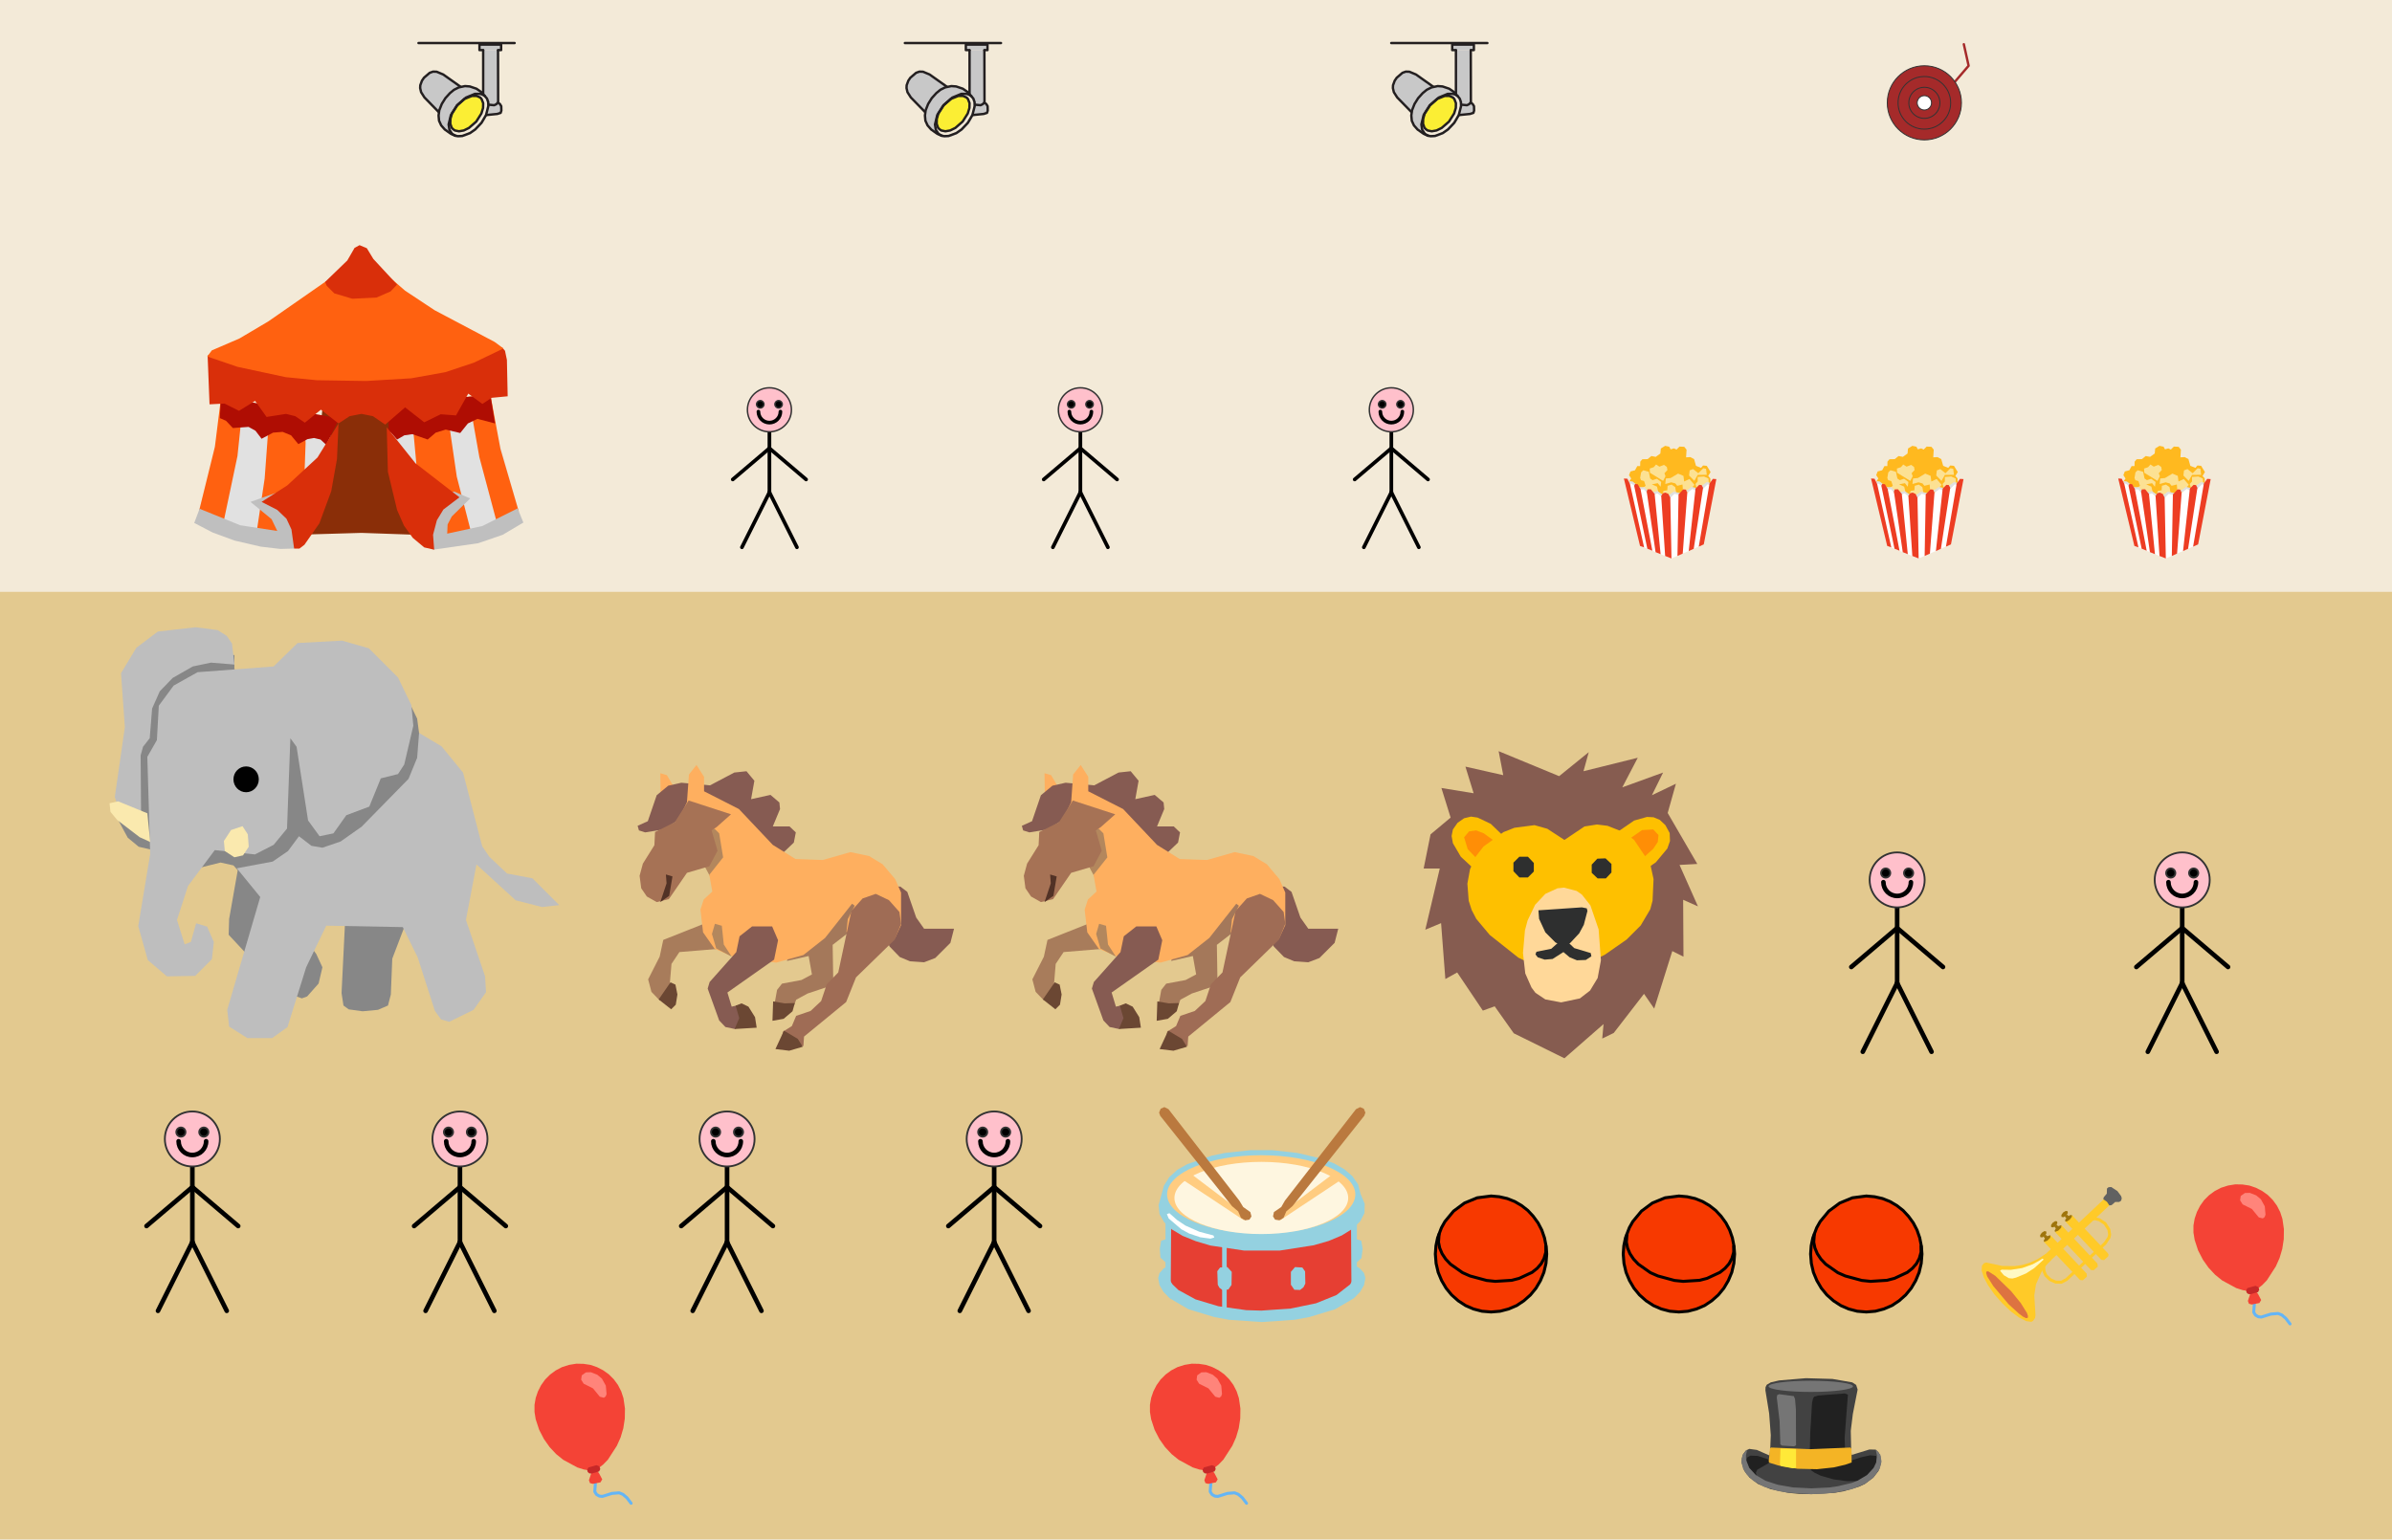
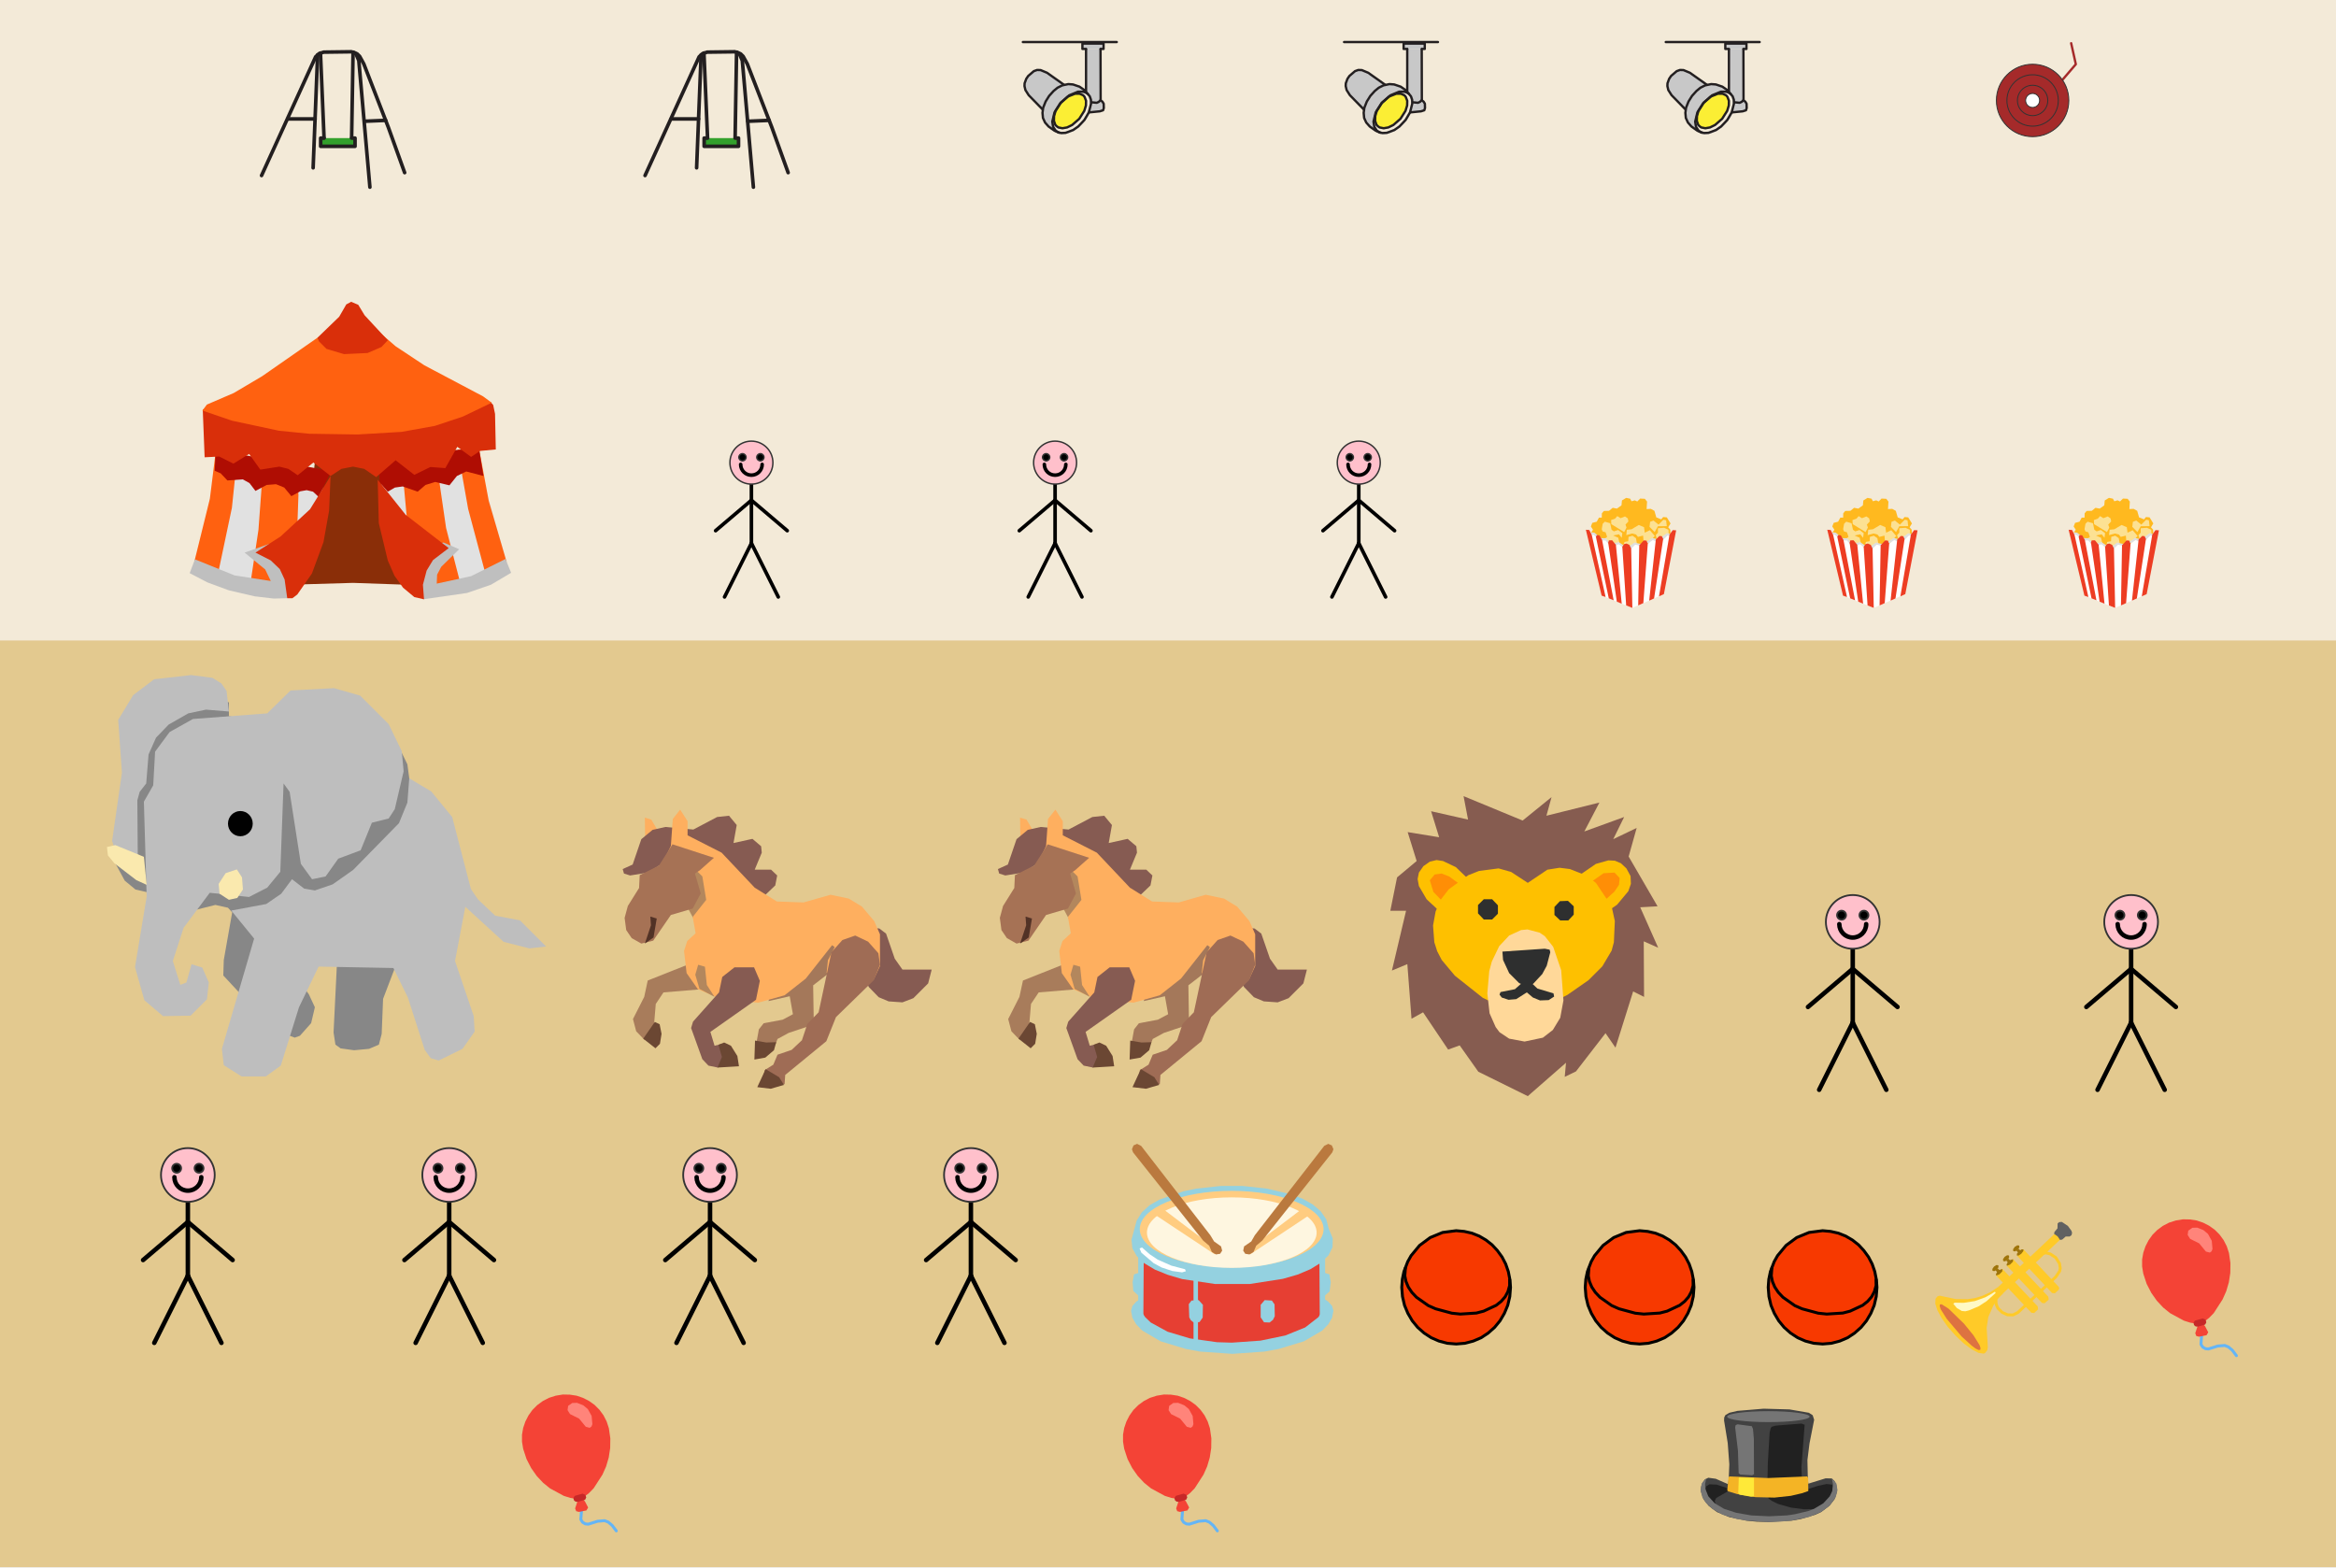
- <svg xmlns="http://www.w3.org/2000/svg" viewBox="0 0 480 309" width="480" height="309">
-   <rect width="480" height="309" fill="#f3ead8" />
-   <rect y="118.8" width="480" height="190.2" fill="#e3c98f" />
+ <svg xmlns="http://www.w3.org/2000/svg" viewBox="0 0 480 322" width="480" height="322">
+   <rect width="480" height="322" fill="#f3ead8" />
+   <rect y="131.6" width="480" height="190.4" fill="#e3c98f" />
  <defs>
+     <symbol id="o-swing" viewBox="0 0 100 100">
+       <polygon points="62.1,60.8 62.1,65.4 42.9,65.4 42.9,60.8" fill="#33A02C" />
+       <polyline points="9.9,81.7 40.1,15.4 42.1,13.6 44.6,12.8 60.1,12.6 62.6,13.8 64.2,17.5 70.4,88.2" fill="none" stroke="#231F20" stroke-width="2" stroke-linecap="round" stroke-linejoin="round" />
+       <polyline points="61.6,13 63.3,13.8 64.7,15.2 67,19.4 80.7,54.8 89.8,80.1" fill="none" stroke="#231F20" stroke-width="2" stroke-linecap="round" stroke-linejoin="round" />
+       <polyline points="67.3,51.4 79.2,50.9" fill="none" stroke="#231F20" stroke-width="2" stroke-linecap="round" stroke-linejoin="round" />
+       <polyline points="41.2,14.3 38.7,77.4" fill="none" stroke="#231F20" stroke-width="2" stroke-linecap="round" stroke-linejoin="round" />
+       <polyline points="42.8,13.3 44.8,60.6" fill="none" stroke="#231F20" stroke-width="2" stroke-linecap="round" stroke-linejoin="round" />
+       <polyline points="61,12.8 60.2,60.4" fill="none" stroke="#231F20" stroke-width="2" stroke-linecap="round" stroke-linejoin="round" />
+       <polyline points="24.5,50.1 39.8,50.1" fill="none" stroke="#231F20" stroke-width="2" stroke-linecap="round" stroke-linejoin="round" />
+       <polyline points="60.2,60.8 62.1,60.8 62.1,65.4 42.9,65.4 42.9,60.8 44.8,60.8" fill="none" stroke="#231F20" stroke-width="2" stroke-linecap="round" stroke-linejoin="round" />
+     </symbol>
    <symbol id="o-spot_light" viewBox="0 0 100 100">
      <polygon points="79,16.9 60.9,16.9 60.9,12.3 79,12.3" fill="#C8C8C8" />
      <polygon points="76.2,60.9 78,62 79.1,63.8 79.2,67.5 78.6,69.4 75.8,70.3 66.4,71.2 67.8,67.4 68.3,62 67.2,57.5 63.6,53.2 64,53.2 64,16.9 76.4,16.9" fill="#C8C8C8" />
      <polygon points="61.6,56.6 63.5,59.5 63.9,65.3 61.4,72.2 58.2,76.7 54.2,80.6 47.8,84.1 42,84.6 38.9,83.1 36.9,80.3 36.6,74.4 39.1,67.6 42.3,63.1 46.3,59.2 52.7,55.7 58.5,55.2" fill="#FBEE34" />
      <polyline points="42.2,63 49.6,56.6 54.7,54.2 59.5,53.3 63.6,54.2 65.4,55.3 67.2,57.5 68.3,62 67.8,67.4 66.4,71.2 64.3,75.3 61.3,79.3 57.3,83.3 53,86.3 48.7,88.2 44.6,89 40.9,88.6 38.4,87.2 36.8,85.5 35.3,81.5 35.4,76.6 37,71.2 42.2,63" fill="none" stroke="#C8C8C8" stroke-width="2" stroke-linecap="round" stroke-linejoin="round" />
      <polygon points="42.2,63 37,71.2 35.1,79.1 35.8,83.6 36.8,85.5 38.6,87.4 40.9,88.6 37,86.9 31.9,83.3 28.9,79.9 27.1,76 26.7,71.6 27.3,67.2 29.4,61.9 32.4,57.1 36.2,52.9 39.6,50.1 43.6,48.1 48.8,47 52.8,47.3 58.4,49.2 62.3,51.9 65.4,55.3 61.7,53.5 59.5,53.3 54.7,54.2 47,58.4" fill="#C8C8C8" />
      <polygon points="45,47.5 39.6,50.1 34.2,55 29.4,61.9 27,68.6 14.1,55.4 12.1,52.1 11.3,48.7 12.2,43.8 15.5,38.8 19.3,35.9 23.6,34.8 26.5,35.3 29.9,36.8" fill="#C8C8C8" />
      <polyline points="66.4,71.2 62.6,77.7 57.3,83.3 53,86.3 46.6,88.7 42.7,88.9 40.3,88.3 38.1,87 35.8,83.6 35.1,79.1 37,71.2 42.2,63 49.6,56.6 57.1,53.5 61.7,53.5 63.6,54.2 65.4,55.3 67.2,57.5 68.2,60.4 68.3,63.7 66.4,71.2" fill="none" stroke="#231F20" stroke-width="2" stroke-linecap="round" stroke-linejoin="round" />
      <polyline points="58.2,76.7 52.1,82 47.8,84.1 43.8,84.8 40.3,84.1 38.9,83.1 37.7,81.9 36.5,78.5 36.6,74.4 37.9,69.9 42.3,63.1 48.4,57.7 54.7,55.2 58.5,55.2 61.6,56.6 62.7,57.9 64,61.3 63.9,65.3 62.5,69.9 58.2,76.7" fill="none" stroke="#231F20" stroke-width="2" stroke-linecap="round" stroke-linejoin="round" />
      <polyline points="45,47.5 30.6,37.3 25.1,35 22.1,34.9 19.3,35.9 14.5,40 12.8,42.5 11.4,46.3 11.3,48.7 12.1,52.1 14.9,56.5 26.7,68.6" fill="none" stroke="#231F20" stroke-width="2" stroke-linecap="round" stroke-linejoin="round" />
      <polyline points="65.4,55.3 62.3,51.9 58.4,49.2 52.8,47.3 48.8,47 43.6,48.1 39.6,50.1 36.2,52.9 32.4,57.1 29.4,61.9 27.3,67.2 26.7,71.6 27.1,76 28.9,79.9 31.9,83.3 37,86.9 40.9,88.6" fill="none" stroke="#231F20" stroke-width="2" stroke-linecap="round" stroke-linejoin="round" />
      <polyline points="76.4,17.2 76.5,60.4 75.1,62.1 73.2,63 69.1,62.6" fill="none" stroke="#231F20" stroke-width="2" stroke-linecap="round" stroke-linejoin="round" />
      <polyline points="76.6,61 78,62 79.1,63.8 79.2,67.5 78.6,69.4 75.8,70.3 66.8,71.2" fill="none" stroke="#231F20" stroke-width="2" stroke-linecap="round" stroke-linejoin="round" />
      <polyline points="64,17.2 64,53.2" fill="none" stroke="#231F20" stroke-width="2" stroke-linecap="round" stroke-linejoin="round" />
      <polyline points="64,16.9 60.9,16.9 60.9,12.3 79,12.3 79,16.9 76.4,16.9" fill="none" stroke="#231F20" stroke-width="2" stroke-linecap="round" stroke-linejoin="round" />
      <polyline points="9.9,11 90.3,11" fill="none" stroke="#231F20" stroke-width="2" stroke-linecap="round" stroke-linejoin="round" />
    </symbol>
    <symbol id="o-rope" viewBox="0 0 100 100">
      <polyline points="74,44 86,30 82,12" fill="none" stroke="brown" stroke-width="2" stroke-linecap="round" stroke-linejoin="round" />
      <ellipse cx="49" cy="61" rx="31" ry="31" fill="brown" stroke="#333" stroke-width="0.8" />
      <ellipse cx="49" cy="61" rx="22" ry="22" fill="brown" stroke="#333" stroke-width="0.8" />
      <ellipse cx="49" cy="61" rx="13" ry="13" fill="brown" stroke="#333" stroke-width="0.8" />
      <ellipse cx="49" cy="61" rx="6" ry="6" fill="white" stroke="#333" stroke-width="0.8" />
    </symbol>
    <symbol id="o-circus_tent" viewBox="0 0 100 100">
      <polygon points="62.3,56.9 40.9,56.1 37.1,92.8 50.7,92.4 65.1,92.9" fill="#8A2E08" />
      <polygon points="19.2,62 14,60.9 11.5,74.4 8.3,86.5 20.8,92.7 32.3,93.3 40.8,73.6 42.8,66.2" fill="#E1E1E1" />
      <polygon points="13.9,57.8 12.4,69.9 8.3,86.5 14.8,88.9 18.3,72.3 19.8,57.9" fill="#FF6110" />
      <polygon points="26.8,59.2 25.4,78.2 23.2,92.9 32.1,93.4 35.5,85.8 36.1,68.9 35.7,61.5" fill="#FF6110" />
      <polygon points="58.2,66.1 84.4,60.6 91.8,86.8 80,94 67.9,93.6" fill="#E1E1E1" />
      <polygon points="86.2,90.2 91.8,86.8 87,70.4 84.4,56.4 78.7,56.8 81.5,72.6" fill="#FF6110" />
      <polygon points="79.8,94 75.6,77.7 72.9,59.2 63.8,60.9 65.5,79.4 68.9,95.5" fill="#FF6110" />
      <polygon points="13.9,57.8 13.7,62.4 15.3,63.1 17.1,65 21.2,64.7 23,65.7 24.6,67.8 27.6,66.2 30.1,66 32.3,66.9 34.2,69.2 36.6,67.9 38.3,67.6 40,68 41.5,69.4 44.9,62.5 19.4,57.8" fill="#AF0D03" />
      <polygon points="7,89.8 8.4,86.1 19,90.4 28.7,91.9 27.2,88.8 21.7,84.3 28.2,82 35.5,90.7 33.1,96.5 29.5,96.6 24.4,96 17.5,94.4 11.8,92.3" fill="#BFBFBF" />
      <polygon points="57.7,61.2 57.8,65.5 60,68 61.9,66.9 64,66.6 68,68 70.1,66.2 72.7,65.4 76.5,66.3 78.5,63.8 81,62.6 85.6,63.8 84.4,56.4 62,58" fill="#AF0D03" />
      <polygon points="91.5,86 93,89.7 87.6,92.9 81.2,95.1 69.4,96.8 67.1,84 74.9,81.6 79.1,83.4 74.3,88.1 73.2,90.2 73.1,92.6 82.3,90.6" fill="#BFBFBF" />
      <polygon points="24.6,84.3 28.7,86.4 31.1,88.7 32.4,91.5 33.1,96.5 34.5,96.5 35.8,95.5 39.7,89.9 42.8,81.5 44.3,73.1 44.7,63.8 39.2,72.7 31.3,80" fill="#D92F0A" />
      <polygon points="69.7,96.8 67.1,96.2 64.1,93.7 61.8,90.5 60,86.4 57.6,76.4 57.3,64.8 64.8,74.2 76.3,83.1 72.1,86.3 70.4,89.1 69.4,92.9" fill="#D92F0A" />
      <polygon points="16.9,44.4 11.9,45.3 10.5,46.1 11,58.8 14.9,58.6 18.7,60.5 22.9,57.9 25.9,62.1 31,61.3 33.4,61.9 35.9,63.6 40.1,60.2 44.7,63.8 47.6,61.9 50.7,61.3 53.7,61.9 56.9,64.1 62.1,59.6 67.1,63.5 71.4,61.4 75.4,61.7 78.6,56 82.3,58.7 84.7,57.1 88.9,56.7 88.7,47.2 88.2,44.8 87.5,44 82.7,42.8" fill="#D92F0A" />
      <polygon points="50.3,22.8 41.2,26.8 26.4,37.1 18.8,41.6 11.6,44.7 10.4,46.3 18.3,49 30.9,51.7 39,52.5 51.9,52.7 63.7,52 72.6,50.4 80.1,47.9 87.8,44.2 85.5,42.5 69.8,34.2 62.1,29.1 56.9,24.6" fill="#FF6110" />
      <polygon points="50.2,17.2 48.9,17.9 47,21.2 41.2,26.8 41.6,27.8 43.6,29.8 48.3,31.2 54.6,30.9 58.3,29.3 60,27.5 53.8,20.8 52.1,18" fill="#D92F0A" />
    </symbol>
    <symbol id="o-person" viewBox="0 0 100 100">
      <polyline points="50,29 50,62" fill="none" stroke="black" stroke-width="2" stroke-linecap="round" stroke-linejoin="round" />
      <polyline points="50,38 30,55" fill="none" stroke="black" stroke-width="2" stroke-linecap="round" stroke-linejoin="round" />
      <polyline points="50,38 70,55" fill="none" stroke="black" stroke-width="2" stroke-linecap="round" stroke-linejoin="round" />
      <polyline points="50,62 35,92" fill="none" stroke="black" stroke-width="2" stroke-linecap="round" stroke-linejoin="round" />
      <polyline points="50,62 65,92" fill="none" stroke="black" stroke-width="2" stroke-linecap="round" stroke-linejoin="round" />
      <ellipse cx="50" cy="17" rx="12" ry="12" fill="pink" stroke="#333" stroke-width="0.8" />
      <ellipse cx="45" cy="14" rx="2" ry="2" fill="black" stroke="#333" stroke-width="0.8" />
      <ellipse cx="55" cy="14" rx="2" ry="2" fill="black" stroke="#333" stroke-width="0.8" />
      <path d="M44 18 A6 6 0 0 0 56 18" fill="none" stroke="black" stroke-width="2" stroke-linecap="round" stroke-linejoin="round" />
    </symbol>
    <symbol id="o-popcorn" viewBox="0 0 100 100">
      <polygon points="17.8,34 15.3,33 17.2,30.2 15.4,27.4 16.6,24.3 20.4,23.3 22.3,19.8 24.7,19.8 24.8,16.1 26.5,14.1 30.9,14 34.1,11.4 37.7,12.1 41.6,9.3 42,5.1 45.6,2.9 49,3.6 50.2,5.8 53,5 55.1,6 57.6,3.5 61.6,3.7 63.5,6.1 63.1,12.5 66.7,12.3 69.8,14 71.4,19.6 75.6,21.3 77.3,19.3 80.4,19.6 83.6,24.8 81.6,28.1 83.4,30.1 83.5,34 62.7,46.5 36.9,48.4" fill="#FFB91F" />
      <polygon points="27.2,37.9 29.3,36.3 28,32.4 25.4,31.6 24.7,29.7 25.5,25.1 27.3,23.3 31.9,24.6 33.1,30.2 35.1,31.6 38.7,30.4 42.3,33.1 41.8,37.1 39.4,34.1 34.5,35.1 38.8,37 40,42 32.6,43.9" fill="#FCE193" />
      <polygon points="36.1,20.7 32.7,21.9 32.9,25.4 43.9,32.2 45.9,28.3 45,25.8 47.5,23.1 47,20.5 44.6,18.8 40.8,20.3 38,18.5" fill="#FCE193" />
      <polygon points="45.7,34.8 46.2,30.2 50.2,29.8 56.4,26.1 60.9,28 61.5,32.7 65.9,30.6 70.1,35.5 64.6,41.8 60.5,40.4 60.1,35.2 55.7,36.3 54.1,34.3 50.7,33.4" fill="#FCE193" />
      <polygon points="47.4,40 47.6,36.3 51,35.3 54,37.4 54.8,41.9 49.1,46.6 43.4,43.1 44.2,40.6" fill="#FCE193" />
      <polygon points="71.8,37.9 70.9,34.8 72.8,32.7 72.8,28.9 78.1,28.5 81.8,30.2 82.1,33.9 77.6,38.8" fill="#FCE193" />
      <polygon points="70,32.2 72.8,27.2 80.4,27.1 79.8,22.1 77.5,21.6 73.3,25.8 69,22.3 66.1,23.4 65.6,27.7" fill="#FCE193" />
      <polygon points="49.5,47.9 41.1,44.3 29.9,41.9 19.8,37.3 14.7,33.8 16.1,32.4 18.4,32.7 24.2,37.4 28.2,37.4 30.9,40.5 36,41.6 39.2,40.7 43.1,43.4 48.9,43.9 52.7,41.2 57.7,42.3 63.3,40.4 67.9,37.2 73,38.5 80.4,33.2 84.5,34.1 77.2,40 64.5,41.4 57,43.7" fill="#DFDFDF" />
      <polygon points="84.2,36.4 81.2,35 76.9,39.2 70.9,40.2 68.5,39 63.6,42.4 57,43.8 53.4,43 49.8,46.5 42.4,45 39.2,42.6 36,43.6 30.5,42.3 27.9,39.4 23.7,39.4 17.6,34.6 15,34.3 27,87.4 50.8,97.1 74.4,86.8" fill="#FFFFFF" />
      <polygon points="16.2,34.8 14,30.4 11.1,30.2 24.6,86.6 28,87.8" fill="#ED3D23" />
      <polygon points="25,39 22.7,35 20.5,34.7 19.7,36.3 30.7,88.9 34.9,90.6" fill="#ED3D23" />
      <polygon points="36.8,43.1 33.6,39.2 30.9,39.3 30.2,41.1 37.6,91.8 41.8,93.5" fill="#ED3D23" />
      <polygon points="45.9,42 43.8,42.5 42.3,44.8 45.6,95 50.9,97.1 49.9,46.2 48.3,43.1" fill="#ED3D23" />
      <polygon points="64.1,42.2 63,39.5 60.7,39.3 56.8,43.5 55.9,95 60.3,93" fill="#ED3D23" />
      <polygon points="77.3,38 76.1,35.7 74.1,35.5 71,38.6 65.3,90.9 69.5,89" fill="#ED3D23" />
      <polygon points="85.5,30.5 82.7,34.4 73.7,87.2 77.9,85.3 88.4,30.7" fill="#ED3D23" />
    </symbol>
    <symbol id="o-elephant" viewBox="0 0 100 100">
      <polygon points="29.8,58.2 28,68.4 27.9,71.7 35.9,80.3 41.8,84.5 43.2,85 44.3,84.6 46.7,81.9 47.5,78.5 46.2,75.7 42.5,70.8 44.7,66.8 52.3,67.6 51.5,83.9 51.9,86.5 53,87.3 55.9,87.7 59.1,87.4 61.2,86.5 61.8,84.2 62.1,76.7 65,69.1 71.2,40.4 67.7,29.5 67.3,26.5 65.2,22.2 29.1,16.2 29.1,13.2 13.8,14.9 8.5,23.9 6.4,40.4 4.8,47.7 6.8,51.4 9.1,53.3 16,54.9 21.4,57.8 26.2,56.6 28.9,57.2" fill="#878787" />
      <polygon points="13.1,8.3 8.6,11.7 5.4,17 6.2,28.3 4.1,42.9 5,45.6 6.8,48 9.6,47.5 9.5,34.2 10,32.4 11.4,30.6 11.9,24.4 13.5,20.8 16.2,18 20.4,15.6 24.2,14.8 29.1,15.2 28.6,10.8 27.5,9.2 25.6,8 21,7.4" fill="#BEBEBE" />
      <polygon points="42.6,51.1 45.2,53.1 47.5,53.5 51.3,52.2 55.7,49.1 65.5,39.1 67.3,34.7 67.7,29.5 72.4,32.3 76.9,37.8 80.9,53.2 82.4,55.4 86.1,58.9 91.4,59.9 97,65.5 93.4,65.9 87.9,64.5 79.7,57 77.5,68.6 81.5,80.4 81.7,83.7 79.1,87.4 74,89.9 72.3,89.4 71,87.6 67.4,76.4 64.3,70.1 48.3,69.8 44.1,78.5 40.2,91 37,93.3 31.8,93.3 28,90.9 27.6,87.4 34.5,63.8 29.6,57.8 37.1,56.4 40.3,54.2" fill="#BEBEBE" />
      <polygon points="37.3,15.6 42.3,10.7 51.6,10.2 57.2,11.8 63.3,17.9 66.1,23.7 66.5,28 64.6,36.1 63.3,38.1 59.7,39 57.3,44.9 52.5,46.7 49.8,50.5 46.9,51.1 44.5,47.8 42.1,32.4 40.8,30.6 40.1,49.5 37.3,52.9 33.4,54.9 25,54 19.4,61.5 17.1,68.6 18.7,73.7 20,73.2 21.1,69.3 23.4,70 24.8,73.2 24.4,76.8 20.9,80.3 15,80.4 11,77 9,69.9 11.5,54.8 10.9,34.5 12.9,31 13.3,23.8 16.4,19.6 21.4,16.8" fill="#BEBEBE" />
      <ellipse cx="31.55" cy="39.2" rx="2.65" ry="2.7" fill="#010101" />
      <polygon points="26.9,52.1 28.4,49.8 30.8,49 31.9,50.7 32.1,53.3 30.9,55.1 29.1,55.5 27.1,54.2" fill="#FAE9AE" />
      <polygon points="3,44.2 3.2,46 4.6,47.7 9.3,51.3 11.5,52.3 10.9,46.3 4.8,43.8" fill="#FAE9AE" />
    </symbol>
    <symbol id="o-horse" viewBox="0 0 100 100">
      <polygon points="13.9,14.5 11.4,10.3 9.4,9.7 9.5,17.2" fill="#FEAF5F" />
      <polygon points="79.4,44 82.4,44.2 84.5,45.8 87.2,53.6 89.6,57 98.7,57 97.6,61.3 93,65.9 89.6,67.2 85.3,66.9 82.2,65.6 79.1,62.4 77.1,57.6" fill="#865B52" />
      <polygon points="45.7,34.9 50,30.8 50.6,27.7 48.7,25.9 43.6,25.9 45.8,20.6 45.6,18.6 42.9,16.3 37,17.6 38,12 35.6,9.1 31.9,9.5 24.5,13.4 15.8,12.6 11.8,13.5 8.3,16.4 5.6,24.3 2.5,25.7 2.9,27.1 4.8,27.7 10.4,26.8 14.3,24.3 17.7,18.8" fill="#865B52" />
      <polygon points="23.9,55 10.3,60.4 9.2,65.5 5.7,72.4 6.7,76.2 9.3,78.9 12.2,74.8 12.8,67.7 15.2,64.1 28.5,63" fill="#A87C5B" />
      <polygon points="68,46.5 48.9,63.1 47.9,66.8 54.5,65.3 55.5,70.9 52.3,72.6 46.4,73.7 44.9,75.6 44.1,80 50.1,80.2 50.7,78.6 54.2,76.7 62,74.1 61.8,61.9 67.1,57.8 72.4,48.4" fill="#A4785A" />
      <polygon points="22.6,37.5 24.8,41.6 35.3,33.3 25.7,25 21.5,32" fill="#B3875D" />
      <polygon points="24.3,40.6 25.2,45.7 22.6,48.1 21.6,51.2 22.4,58.1 25.9,63.1 33.2,66.2 44.7,67.3 52.9,65 59.5,59.8 67.7,49.4 68.5,50 66.4,54.1 66,57.9 67.1,60.7 69.6,62.9 73.9,63.7 76.9,63.1 80.8,59.8 82.6,55.9 82.6,46 80.8,41.9 77,37.4 72.9,34.9 67.2,33.7 58.8,36.1 50.5,35.8 43.6,31.5 33.3,20.6 22.7,15.2 22.7,10.8 20.4,7.2 18.1,10.1 17.5,18.5 14.4,25 17,26.3 25.9,26.6 27.3,28 28.5,35.3" fill="#FEAF5F" />
      <polygon points="32.5,64.1 24.4,73.2 23.8,75.2 27.3,84.9 29.2,86.9 32.1,87.5 34,86.5 35.8,82.9 33.2,80.2 31.1,80.7 29.8,76.4 44,66.4 45.2,60.5 43.4,56.3 37.3,56.3 33.5,59.3" fill="#865B52" />
      <polygon points="74.9,46.4 70.9,47.8 67.5,51.6 63.5,70.3 60,73.9 58.3,79 55.1,82 50.7,83.5 49.4,86.6 46.7,88.3 46.4,90.1 47.8,92 52.9,92.7 53.1,89.8 65.9,79.3 68.9,71.8 80.7,60.3 82.6,55.5 82.1,51.9 78.9,48.3" fill="#9F6C55" />
      <polygon points="26.5,26.1 25,27.1 26.8,33.3 24.3,38 17.5,40 12,48 8.3,48.9 5.3,47.2 3.6,44.7 3.1,40.9 4.1,37.2 7.6,31.6 7.8,27.6 13.8,24.6 18,18 30.9,22.2" fill="#A67255" />
      <polygon points="11.3,43.2 11.1,40.5 13.1,41.1 12.1,47 9.4,48.9" fill="#523226" />
      <polygon points="12.5,73.3 8.9,78.5 12.7,81.5 14.1,80.1 14.6,77 14,74" fill="#6B4733" />
      <polygon points="32.3,80.4 33.4,84.2 32,87.5 38.7,87.1 38.2,83.9 36.2,80.7 34.1,79.7" fill="#6B4733" />
      <polygon points="47.2,79.7 43.7,79.1 43.5,85 46.9,84.4 49.6,82.1 50.3,79.6" fill="#6B4733" />
      <polygon points="47,88 44.4,93.6 48.6,94.1 52.7,92.9 51.2,90.5" fill="#6B4733" />
      <polygon points="31.1,65.5 28.7,61.8 28.1,56.1 26,55.5 25.1,58.6 26.4,63" fill="#B3875D" />
    </symbol>
    <symbol id="o-lion" viewBox="0 0 100 100">
      <polygon points="48.9,10.6 57.9,3.3 56.3,9.1 72.8,5 68.1,14 80.5,9.5 77.1,16.4 84.4,12.9 81.9,21.8 90.9,37.3 85.5,37.6 91.1,50.2 86.6,48.2 86.7,65.5 83.3,63.8 77.8,81.3 74.7,76.8 65.5,88.7 62,90.4 62.4,86 50.5,96.4 35.1,88.8 29.3,80.6 25.7,81.9 17.9,70.3 14.3,72.3 13,55.3 8.2,57.3 12.6,38.7 7.7,38.7 9.8,28.3 15.9,23.2 13.1,14.2 22.9,15.8 20.4,7.7 31.9,10.3 30.5,3" fill="#865C50" />
      <polygon points="66.3,27.8 71.7,24.1 75.6,23 77.6,23.1 79.5,23.9 81.2,25.5 82.5,27.9 82.6,30.3 81.8,32.6 78.3,36.8 70.5,42.2" fill="#FEC000" />
      <polygon points="33.3,30.1 28.1,25.1 24.1,23.2 22.1,22.9 20,23.4 18,24.8 16.6,26.8 16.2,28.8 16.6,31 19,35.1 24.9,40.6" fill="#FEC000" />
      <polygon points="74.4,35.5 77.5,32.7 78.9,30.6 79.1,28.5 77.5,26.8 74.1,27 69.8,30" fill="#FF8E06" />
      <polygon points="29.3,30.4 26,28 23.7,27.1 21.5,27.4 20,29.2 21.1,32.8 25.5,37.4" fill="#FF8E06" />
      <polygon points="50.5,69.9 57.4,67.6 62.8,64.9 69.4,60.3 73.7,56 76.6,51.1 77.3,48.5 77.6,41.9 76.6,37.3 71.7,30 68.7,27.7 63.6,25.7 60.4,25.3 56.6,25.9 50.5,30 45.3,26.6 41.4,25.5 35.3,26.3 32,27.6 25.9,32 23.5,35.1 21.8,38.9 21,43.3 21.4,48.5 22.3,51.3 23.7,54 27.8,58.9 36.5,65.8 41.7,68.3" fill="#FEC000" />
      <polygon points="63,35.6 64.8,37.3 64.8,39.9 63.1,41.7 60.6,41.7 58.8,40 58.8,37.5 60.5,35.7" fill="#2E2F2F" />
      <polygon points="41.2,37 41.2,39.6 39.4,41.4 36.8,41.4 35,39.5 35,36.9 36.8,35.1 39.4,35.1" fill="#2E2F2F" />
      <polygon points="50.4,44.5 48.4,44.7 44.7,46.4 41.6,49.7 39.3,54.5 38.5,57.5 37.9,64.4 38.6,70.6 40.5,74.9 41.7,76.5 44.7,78.5 49.5,79.4 55.2,78.2 58.3,75.8 60.6,72 61.6,66.6 60.9,57.2 58.4,49.9 55.8,46.6 54.2,45.5" fill="#FFD899" />
      <polygon points="42.6,51.4 42.8,54 44.7,58.1 47.8,61.2 50.3,62.3 52.2,61.4 55,58.4 56.4,55.8 57.5,51.6 57.3,50.8 55.8,50.5" fill="#2E2F2F" />
      <polygon points="50.2,59.8 46.5,63.1 42,64 41.7,64.8 42.4,65.7 44.5,66.4 46.9,66.2 50.2,64.1 52.1,65.7 54.3,66.6 57,66.5 58.7,65.4 58.5,64.4 53.5,62.9" fill="#2E2F2F" />
    </symbol>
    <symbol id="o-drum" viewBox="0 0 100 100">
      <polygon points="4.8,77.7 5.4,75.5 7.1,73.6 9.8,71.8 18,69 29.2,67.1 50,66 70.8,67.1 82,69 90.2,71.8 92.9,73.6 94.6,75.5 95.2,77.7 94.6,80.8 92.9,83.7 90.2,86.5 82,91.3 70.8,94.7 64.3,95.9 50,96.9 35.7,95.9 29.2,94.7 18,91.3 9.8,86.5 7.1,83.7 5.4,80.8" fill="#94D1E0" />
      <polygon points="8.7,39.6 8.7,75.2 9.4,77.9 11.1,80.5 13.6,82.9 21.1,87 31.1,90 43.2,91.7 49.8,91.9 62.6,91 73.7,88.7 82.6,85.1 88.5,80.5 90.1,77.9 90.8,75.2 90.8,39.6" fill="#E63F33" />
      <polygon points="18.3,59.1 26.6,61.8 39.4,64.1 53.3,64.5 66.7,63.2 78.6,60.1 86.4,56.5 90.8,52.4 90.8,47.7 87.4,51.1 83.9,53.4 74.6,57.3 62.9,59.8 49.8,60.6 36.7,59.8 24.9,57.3 15.6,53.4 12.1,51.1 8.7,47.7 8.7,53.5 13.2,56.6" fill="#BDBDBD" />
      <polyline points="33.7,60 33.7,91.6" fill="none" stroke="#94D1E0" stroke-width="2" stroke-linecap="round" stroke-linejoin="round" />
      <polygon points="32.8,82.9 31.5,81.9 30.8,80.6 30.6,74.7 31.8,73.1 35,72.9 36.9,75 36.8,80.7 35.4,82.7" fill="#94D1E0" />
      <polygon points="66.7,82.9 68.2,81.7 69,80.1 68.9,74.8 67.7,73.1 64.5,72.9 62.7,75 62.7,80.6 64.2,82.8" fill="#94D1E0" />
      <polygon points="94,64.9 93.4,61.4 91.5,60.8 91.5,47.9 88.9,49.5 89.1,80.2 90.7,80.1 91.4,79 91.5,70.8 93.5,69" fill="#94D1E0" />
      <polygon points="10.5,49.1 8,47.5 8,60.8 6.1,61.4 5.5,64.9 5.8,68.8 8,70.8 8,78.7 8.5,79.6 9.5,80 10.3,79.9" fill="#94D1E0" />
      <polygon points="93.1,41 92,36.8 89.5,33.2 86,30.2 81.6,27.7 76.5,25.7 65.5,23.1 54.6,21.9 45,21.9 33.9,23.1 28.2,24.3 17.5,28 13.1,30.5 9.6,33.7 7.3,37.4 5,45.9 5.4,49.8 7.4,53.3 10.8,56.5 15.5,59.3 21.2,61.6 27.6,63.5 42.3,65.7 57.8,65.7 72.6,63.4 79.2,61.5 84.9,59.1 89.6,56.2 93,52.9 94.8,49.3 94.9,45.3" fill="#94D1E0" />
      <ellipse cx="49.75" cy="41.2" rx="41.05" ry="17.1" fill="#FFCC80" />
      <ellipse cx="49.8" cy="42.75" rx="37.9" ry="15.75" fill="#FEF6E0" />
      <polygon points="42.1,52.4 14.8,34.3 19.1,32.2 43.4,50.6" fill="#FFCC80" />
      <polygon points="58.1,52.4 85.4,34.3 81.1,32.2 56.8,50.6" fill="#FFCC80" />
      <polygon points="45,48.9 41.9,46.7 40.2,43.9 9.3,4 7.5,3.1 5.9,3.8 5.2,5.5 5.7,6.9 37,46.3 39.7,48.6 40.9,51.4 42.7,52.5 44.6,52.2 45.5,50.8" fill="#BA793E" />
      <polygon points="55.3,48.9 58.5,46.7 60.1,43.9 91.1,4 92.9,3.1 94.5,3.8 95.2,5.5 94.7,6.9 63.4,46.3 60.7,48.6 59.5,51.4 57.7,52.5 55.8,52.2 54.9,50.8" fill="#BA793E" />
      <polygon points="14.9,56.4 9.4,51.7 8.6,49.8 9.7,49.4 13.1,52.4 16.7,54.8 22.8,57.5 28.9,59.1 29.3,60 27.6,60.5 23.2,59.9 18.4,58.3" fill="#FFFFFF" />
    </symbol>
    <symbol id="o-ball" viewBox="0 0 100 100">
      <polygon points="88.2,44.5 88.6,49.7 88.1,56 86.7,62 84.4,67.5 81.4,72.6 77.7,77.1 73.3,81 68.5,84.2 63.1,86.5 57.4,88 51.4,88.5 45.3,88 39.6,86.5 34.3,84.2 29.4,81 25,77.1 21.3,72.6 18.3,67.5 16,62 14.6,56 14.4,45.6 16.4,36.4 16.2,41.8 17,45.7 18.6,49.5 21,53.1 24.2,56.5 32.3,62.2 37.3,64.4 48.4,67.4 54.2,68 65.2,67.3 70.2,66 78.8,62 82.2,59.3 84.9,56.2 86.8,52.7 87.9,48.9" fill="#F73900" />
      <polygon points="88.2,44.5 87.9,48.9 86.8,52.7 84.9,56.2 82.2,59.3 78.8,62 70.2,66 65.2,67.3 54.2,68 48.4,67.4 37.3,64.4 32.3,62.2 24.2,56.5 21,53.1 18.6,49.5 17,45.7 16.2,41.8 16.4,36.4 18.2,32.1 23.2,24.3 29.8,18.1 33.6,15.6 42.1,12.1 46.6,11.2 51.4,10.9 56.9,11.4 62.2,12.6 67.2,14.6 71.8,17.3 76,20.6 79.6,24.5 82.8,28.9 85.3,33.7 87.1,38.9" fill="#F73900" />
      <polyline points="88.2,44.5 88.6,49.7 88.1,56 86.7,62 84.4,67.5 81.4,72.6 77.7,77.1 73.3,81 68.5,84.2 63.1,86.5 57.4,88 51.4,88.5 45.3,88 39.6,86.5 34.3,84.2 29.4,81 25,77.1 21.3,72.6 18.3,67.5 16,62 14.6,56 14.1,49.7 14.5,44.2 15.6,38.9 18.2,32.1 20.5,28 26.3,21 33.6,15.6 42.1,12.1 51.4,10.9 56.9,11.4 62.2,12.6 67.2,14.6 71.8,17.3 76,20.6 79.6,24.5 82.8,28.9 85.3,33.7 87.1,38.9 88.2,44.5" fill="none" stroke="#000000" stroke-width="2" stroke-linecap="round" stroke-linejoin="round" />
      <polyline points="88,44.5 88,48.5 86.8,52.7 84.9,56.2 82.2,59.3 78.8,62 70.2,66 65.2,67.3 54.2,68 48.4,67.4 37.3,64.4 32.3,62.2 24.2,56.5 21,53.1 18.6,49.5 17,45.7 16.2,41.8 16.6,36.5" fill="none" stroke="#000000" stroke-width="2" stroke-linecap="round" stroke-linejoin="round" />
    </symbol>
    <symbol id="o-trumpet" viewBox="0 0 100 100">
      <polygon points="44.3,51.3 87.1,11 90.9,15 48,55.3" fill="#FFCA28" />
      <polyline points="18.2,79.6 72.6,28.4 76.3,26.4 79.1,26.1 81.9,26.8 85.7,29.3 88.3,33.4 88.8,36.7 88.4,38.6 85.8,42.5 59.9,66.8 56.5,68.6 52.7,68.5 49.1,66.9 46.1,64 44.9,61.3 44.7,58.1 45.7,54.7 48.3,51.3" fill="none" stroke="#FFCA28" stroke-width="2" stroke-linecap="round" stroke-linejoin="round" />
      <polygon points="45.9,49.7 40.5,53.2 35.2,55.6 30.1,57.1 25.3,57.8 17,57.7 6.2,55.4 4.7,55.9 3.4,57.5 3.2,60.8 4.6,65.3 7.5,70.7 11.7,76.7 17.1,82.8 22.8,88.2 28.2,92.2 32.9,94.6 36.4,95.1 37.5,94.5 38.9,92.6 39.2,90.6 38.4,77.4 39.5,70.1 43,62.1 45.8,57.9 49.7,53.7" fill="#FFCA28" />
      <polygon points="22.9,74.6 29.4,82.6 33.5,89.2 34.2,91.3 34,92.5 32.8,92.6 30.8,91.6 28.1,89.6 21.2,83.3 11,71.2 6.9,64.7 6.2,62.5 6.4,61.4 7.6,61.3 12.3,64.3" fill="#DD7341" />
      <polygon points="41.8,54.1 37.5,56.5 30.3,59.1 22.7,60.3 16.5,60.2 15.5,60.9 18,63.9 21.4,65.9 23.8,66.1 26.2,65.5 32.9,62.7 38.3,59.2 44.5,53.6 44.4,53 43.8,52.8" fill="#FFF9C4" />
      <polygon points="73.6,64.8 70.9,67.3 69,67.1 44.9,41.6 49.4,37.3 73.4,62.8" fill="#FFCA28" />
      <polygon points="46.4,34.6 46.5,35.9 45.4,37.6 43.7,38.6 42.4,38.4 42.3,37.1 43.4,35.5 45.1,34.4" fill="#9E740B" />
      <polygon points="47,37.8 46,36.7 44.5,38.1 45.5,39.2 44.7,40.8 45,41.6 47.1,40.8 49.1,38.8 49.2,37.1" fill="#9E740B" />
      <polygon points="80.9,58.1 78.1,60.6 76.3,60.4 52.2,34.9 56.7,30.6 80.6,56.1" fill="#FFCA28" />
      <polygon points="53.7,27.9 53.8,29.2 52.7,30.9 51,31.9 49.7,31.7 49.6,30.4 50.7,28.8 52.4,27.7" fill="#9E740B" />
      <polygon points="54.3,31.1 53.3,30 51.8,31.4 52.8,32.5 52,34.1 52.3,34.9 54.4,34.1 56.4,32.1 56.5,30.4" fill="#9E740B" />
      <polygon points="87.8,51.3 85.1,53.8 83.2,53.6 59.2,28 63.7,23.8 87.6,49.2 88.1,50.2" fill="#FFCA28" />
      <polygon points="63.6,23.7 63.5,24.9 62.1,26.7 60.3,27.9 59.1,27.9 59.1,26.7 60.5,24.9 62.3,23.7" fill="#9E740B" />
      <polygon points="60.7,21.1 60.8,22.4 59.6,24 57.9,25.1 56.6,24.9 56.5,23.6 57.7,21.9 59.4,20.9" fill="#9E740B" />
      <polygon points="58.7,24.6 60.2,23.2 62.1,25.1 60.6,26.5" fill="#9E740B" />
      <polygon points="94,7.6 89.9,4.9 88.1,5 87,5.9 86.9,9.3 84.8,11.8 84.6,13.1 87,14.8 88.6,17.2 90.1,17 92.5,14.9 95.2,14.9 96.5,14 96.9,12.4 96.5,11" fill="#616161" />
    </symbol>
    <symbol id="o-balloon" viewBox="0 0 100 100">
      <polyline points="59.3,79.8 60,82.1 59.5,88.7 60.7,90.6 62.6,91.7 64.6,91.9 71,89.9 75.8,89.5 78.3,90.5 81,92.8 83.8,96.5" fill="none" stroke="#64B5F6" stroke-width="2" stroke-linecap="round" stroke-linejoin="round" />
      <polygon points="58.2,83.5 63.3,82.5 64.5,80.5 62.3,76.3 58.6,72 55.6,81.1 56.3,83" fill="#F44336" />
      <polygon points="20,40.3 22.3,47.3 25.5,53.5 29.3,58.9 33.7,63.6 38.4,67.4 47.8,72.5 52.2,73.9 56,74.5 59.1,74.2 62,73 65.1,70.6 68.3,67.3 74.3,58 76.8,52.4 78.6,46.3 79.6,39.8 79.7,33.1 78.7,26.2 77.2,21.6 75,17.3 72.2,13.5 68.9,10.2 65.1,7.5 61,5.4 56.6,3.9 52,3.2 47.2,3.1 42.3,3.9 37.6,5.4 33.4,7.6 29.6,10.4 26.3,13.7 23.6,17.5 21.5,21.6 20,26 19.2,30.6 19.2,35.4" fill="#F44336" />
      <polygon points="57.4,76.6 62.4,75.2 63.2,73.6 62.6,71.8 60.7,71 55.3,72.5 54.4,74.1 54.8,75.6 55.9,76.5" fill="#C62828" />
      <polygon points="61.2,10.5 56.9,8.8 53.6,8.9 50.8,10.9 50.4,13.8 52.1,16.5 58.3,19.6 62.9,25.2 65.6,25.9 66.8,25 67.4,23.4 66.9,17.8 64.3,13.1" fill="#FF847A" />
    </symbol>
    <symbol id="o-top_hat" viewBox="0 0 100 100">
      <polygon points="77.3,15.6 64,13.3 46.3,12.8 28.4,14.3 22.8,15.6 20.1,17.2 19.3,18.8 19.2,20.9 21.7,36.3 22.8,50.9 22.4,60.9 20.8,73.8 28.9,76.1 36,77.5 50,78.7 63.8,77.7 78.1,74.5 76.6,61.6 76.3,48 77.7,36.7 80.9,20.4 79.9,17.3" fill="#424242" />
      <polygon points="93,60.6 88.8,60.5 75.8,64.5 41.8,65.4 29.4,65.2 21.9,64.5 13.5,60.8 8.4,60.1 6,61.3 4.5,63.4 3.5,66.3 3.4,69.6 5.1,74.8 8.6,79.3 14.3,83.6 22.8,87.1 34.5,89.5 41.7,90.2 50,90.4 65.5,89.5 71.8,88.4 81.8,85.4 85.7,83.6 91.4,79.3 94.9,74.8 96.6,69.6 96.1,64.8 94.8,62.3" fill="#424242" />
      <polygon points="7,65.9 6.4,68.6 7.4,71.7 9.4,74.8 13.4,78.3 12.8,76.1 13.8,74 21.1,69.8 22.5,68.4 20.8,67 14.1,64.8 9.2,64.6" fill="#212121" />
      <polygon points="94,65.9 93.3,64.8 89.3,64.4 83.3,65.7 72.8,69.1 72.2,52.7 74.4,23.8 72.3,23 54.5,24.4 51.8,25.2 51.1,26.3 50.4,29.3 49.2,49.6 48.8,66.2 49.6,74.3 52,76 56.1,78 64.8,80.5 73.7,81.7 81.3,81.6 86,78.8 91,74.3 93.3,70.4" fill="#212121" />
      <polygon points="93,60.6 93.8,64.4 93.3,69.2 91.6,72.8 87.2,77.6 80.8,81.4 76.9,82.9 67.6,85.1 62.2,85.9 50,86.5 37.8,85.9 27.5,84.1 19.2,81.4 12.8,77.6 8.4,72.8 6.3,67.5 6.2,64.4 7,60.6 3.9,64 3.1,68.6 4.3,73.4 6.6,77.1 11.2,81.5 18.2,85.4 28.1,88.4 34.4,89.4 49.8,90.4 58.4,90.1 65.6,89.4 77.3,87 85.7,83.5 91.4,79.3 95.7,73.4 96.9,68.6 96.1,64" fill="#757575" />
      <polygon points="76.8,60.2 76.1,59.2 49.3,60.3 23,59.2 22.3,59.7 21.4,68.7 22,69.4 28.2,71.3 40.7,73.4 53.7,73.7 64.9,72.5 72.6,70.7 76.9,69.2" fill="#F4B425" />
      <polygon points="30.4,57.9 38.4,58.4 39.7,57.7 39.6,33.6 39,26.7 38.2,24.8 28.4,23.5 27.1,24.1 26.8,25.7 28.7,41.5 29.2,57.1" fill="#757575" />
      <polygon points="29.8,71.7 37.7,73.1 39.7,72.8 39.7,60.2 29.3,59.9 28.9,70.7" fill="#FFE938" />
      <ellipse cx="49.55" cy="18.25" rx="28.25" ry="3.75" fill="#757575" />
    </symbol>
  </defs>
-   <use href="#o-spot_light" x="81.6" y="6" width="24" height="24" />
-   <use href="#o-spot_light" x="179.2" y="6" width="24" height="24" />
-   <use href="#o-spot_light" x="276.8" y="6" width="24" height="24" />
-   <use href="#o-rope" x="374.4" y="6" width="24" height="24" />
-   <use href="#o-circus_tent" x="33.6" y="36" width="76.8" height="76.8" />
-   <use href="#o-person" x="136" y="76" width="36.8" height="36.8" />
-   <use href="#o-person" x="198.4" y="76" width="36.8" height="36.8" />
-   <use href="#o-person" x="260.8" y="76" width="36.8" height="36.8" />
-   <use href="#o-popcorn" x="323.2" y="88.8" width="24" height="24" />
-   <use href="#o-popcorn" x="372.8" y="88.8" width="24" height="24" />
-   <use href="#o-popcorn" x="422.4" y="88.8" width="24" height="24" />
-   <use href="#o-elephant" x="19.1" y="118.8" width="96" height="96" />
-   <use href="#o-horse" x="126.3" y="148.8" width="66" height="66" />
-   <use href="#o-horse" x="203.4" y="148.8" width="66" height="66" />
-   <use href="#o-lion" x="280.6" y="148.8" width="66" height="66" />
-   <use href="#o-person" x="357.7" y="168.8" width="46" height="46" />
-   <use href="#o-person" x="414.9" y="168.8" width="46" height="46" />
-   <use href="#o-person" x="15.6" y="220.8" width="46" height="46" />
-   <use href="#o-person" x="69.3" y="220.8" width="46" height="46" />
-   <use href="#o-person" x="122.9" y="220.8" width="46" height="46" />
-   <use href="#o-person" x="176.5" y="220.8" width="46" height="46" />
-   <use href="#o-drum" x="230.2" y="220.8" width="46" height="46" />
-   <use href="#o-ball" x="283.8" y="236.8" width="30" height="30" />
-   <use href="#o-ball" x="321.5" y="236.8" width="30" height="30" />
-   <use href="#o-ball" x="359.1" y="236.8" width="30" height="30" />
-   <use href="#o-trumpet" x="396.7" y="236.8" width="30" height="30" />
-   <use href="#o-balloon" x="434.4" y="236.8" width="30" height="30" />
-   <use href="#o-balloon" x="101.5" y="272.8" width="30" height="30" />
-   <use href="#o-balloon" x="225" y="272.8" width="30" height="30" />
-   <use href="#o-top_hat" x="348.5" y="272.8" width="30" height="30" />
+   <use href="#o-swing" x="50.1" y="6" width="36.8" height="36.8" />
+   <use href="#o-swing" x="128.9" y="6" width="36.8" height="36.8" />
+   <use href="#o-spot_light" x="207.8" y="6" width="24" height="24" />
+   <use href="#o-spot_light" x="273.8" y="6" width="24" height="24" />
+   <use href="#o-spot_light" x="339.9" y="6" width="24" height="24" />
+   <use href="#o-rope" x="405.9" y="6" width="24" height="24" />
+   <use href="#o-circus_tent" x="33.6" y="48.8" width="76.8" height="76.8" />
+   <use href="#o-person" x="136" y="88.8" width="36.8" height="36.8" />
+   <use href="#o-person" x="198.4" y="88.8" width="36.8" height="36.8" />
+   <use href="#o-person" x="260.8" y="88.8" width="36.8" height="36.8" />
+   <use href="#o-popcorn" x="323.2" y="101.6" width="24" height="24" />
+   <use href="#o-popcorn" x="372.8" y="101.6" width="24" height="24" />
+   <use href="#o-popcorn" x="422.4" y="101.6" width="24" height="24" />
+   <use href="#o-elephant" x="19.1" y="131.6" width="96" height="96" />
+   <use href="#o-horse" x="126.3" y="161.6" width="66" height="66" />
+   <use href="#o-horse" x="203.4" y="161.6" width="66" height="66" />
+   <use href="#o-lion" x="280.6" y="161.6" width="66" height="66" />
+   <use href="#o-person" x="357.7" y="181.6" width="46" height="46" />
+   <use href="#o-person" x="414.9" y="181.6" width="46" height="46" />
+   <use href="#o-person" x="15.6" y="233.6" width="46" height="46" />
+   <use href="#o-person" x="69.3" y="233.6" width="46" height="46" />
+   <use href="#o-person" x="122.9" y="233.6" width="46" height="46" />
+   <use href="#o-person" x="176.5" y="233.6" width="46" height="46" />
+   <use href="#o-drum" x="230.2" y="233.6" width="46" height="46" />
+   <use href="#o-ball" x="283.8" y="249.6" width="30" height="30" />
+   <use href="#o-ball" x="321.5" y="249.6" width="30" height="30" />
+   <use href="#o-ball" x="359.1" y="249.6" width="30" height="30" />
+   <use href="#o-trumpet" x="396.7" y="249.6" width="30" height="30" />
+   <use href="#o-balloon" x="434.4" y="249.6" width="30" height="30" />
+   <use href="#o-balloon" x="101.5" y="285.6" width="30" height="30" />
+   <use href="#o-balloon" x="225" y="285.6" width="30" height="30" />
+   <use href="#o-top_hat" x="348.5" y="285.6" width="30" height="30" />
</svg>
